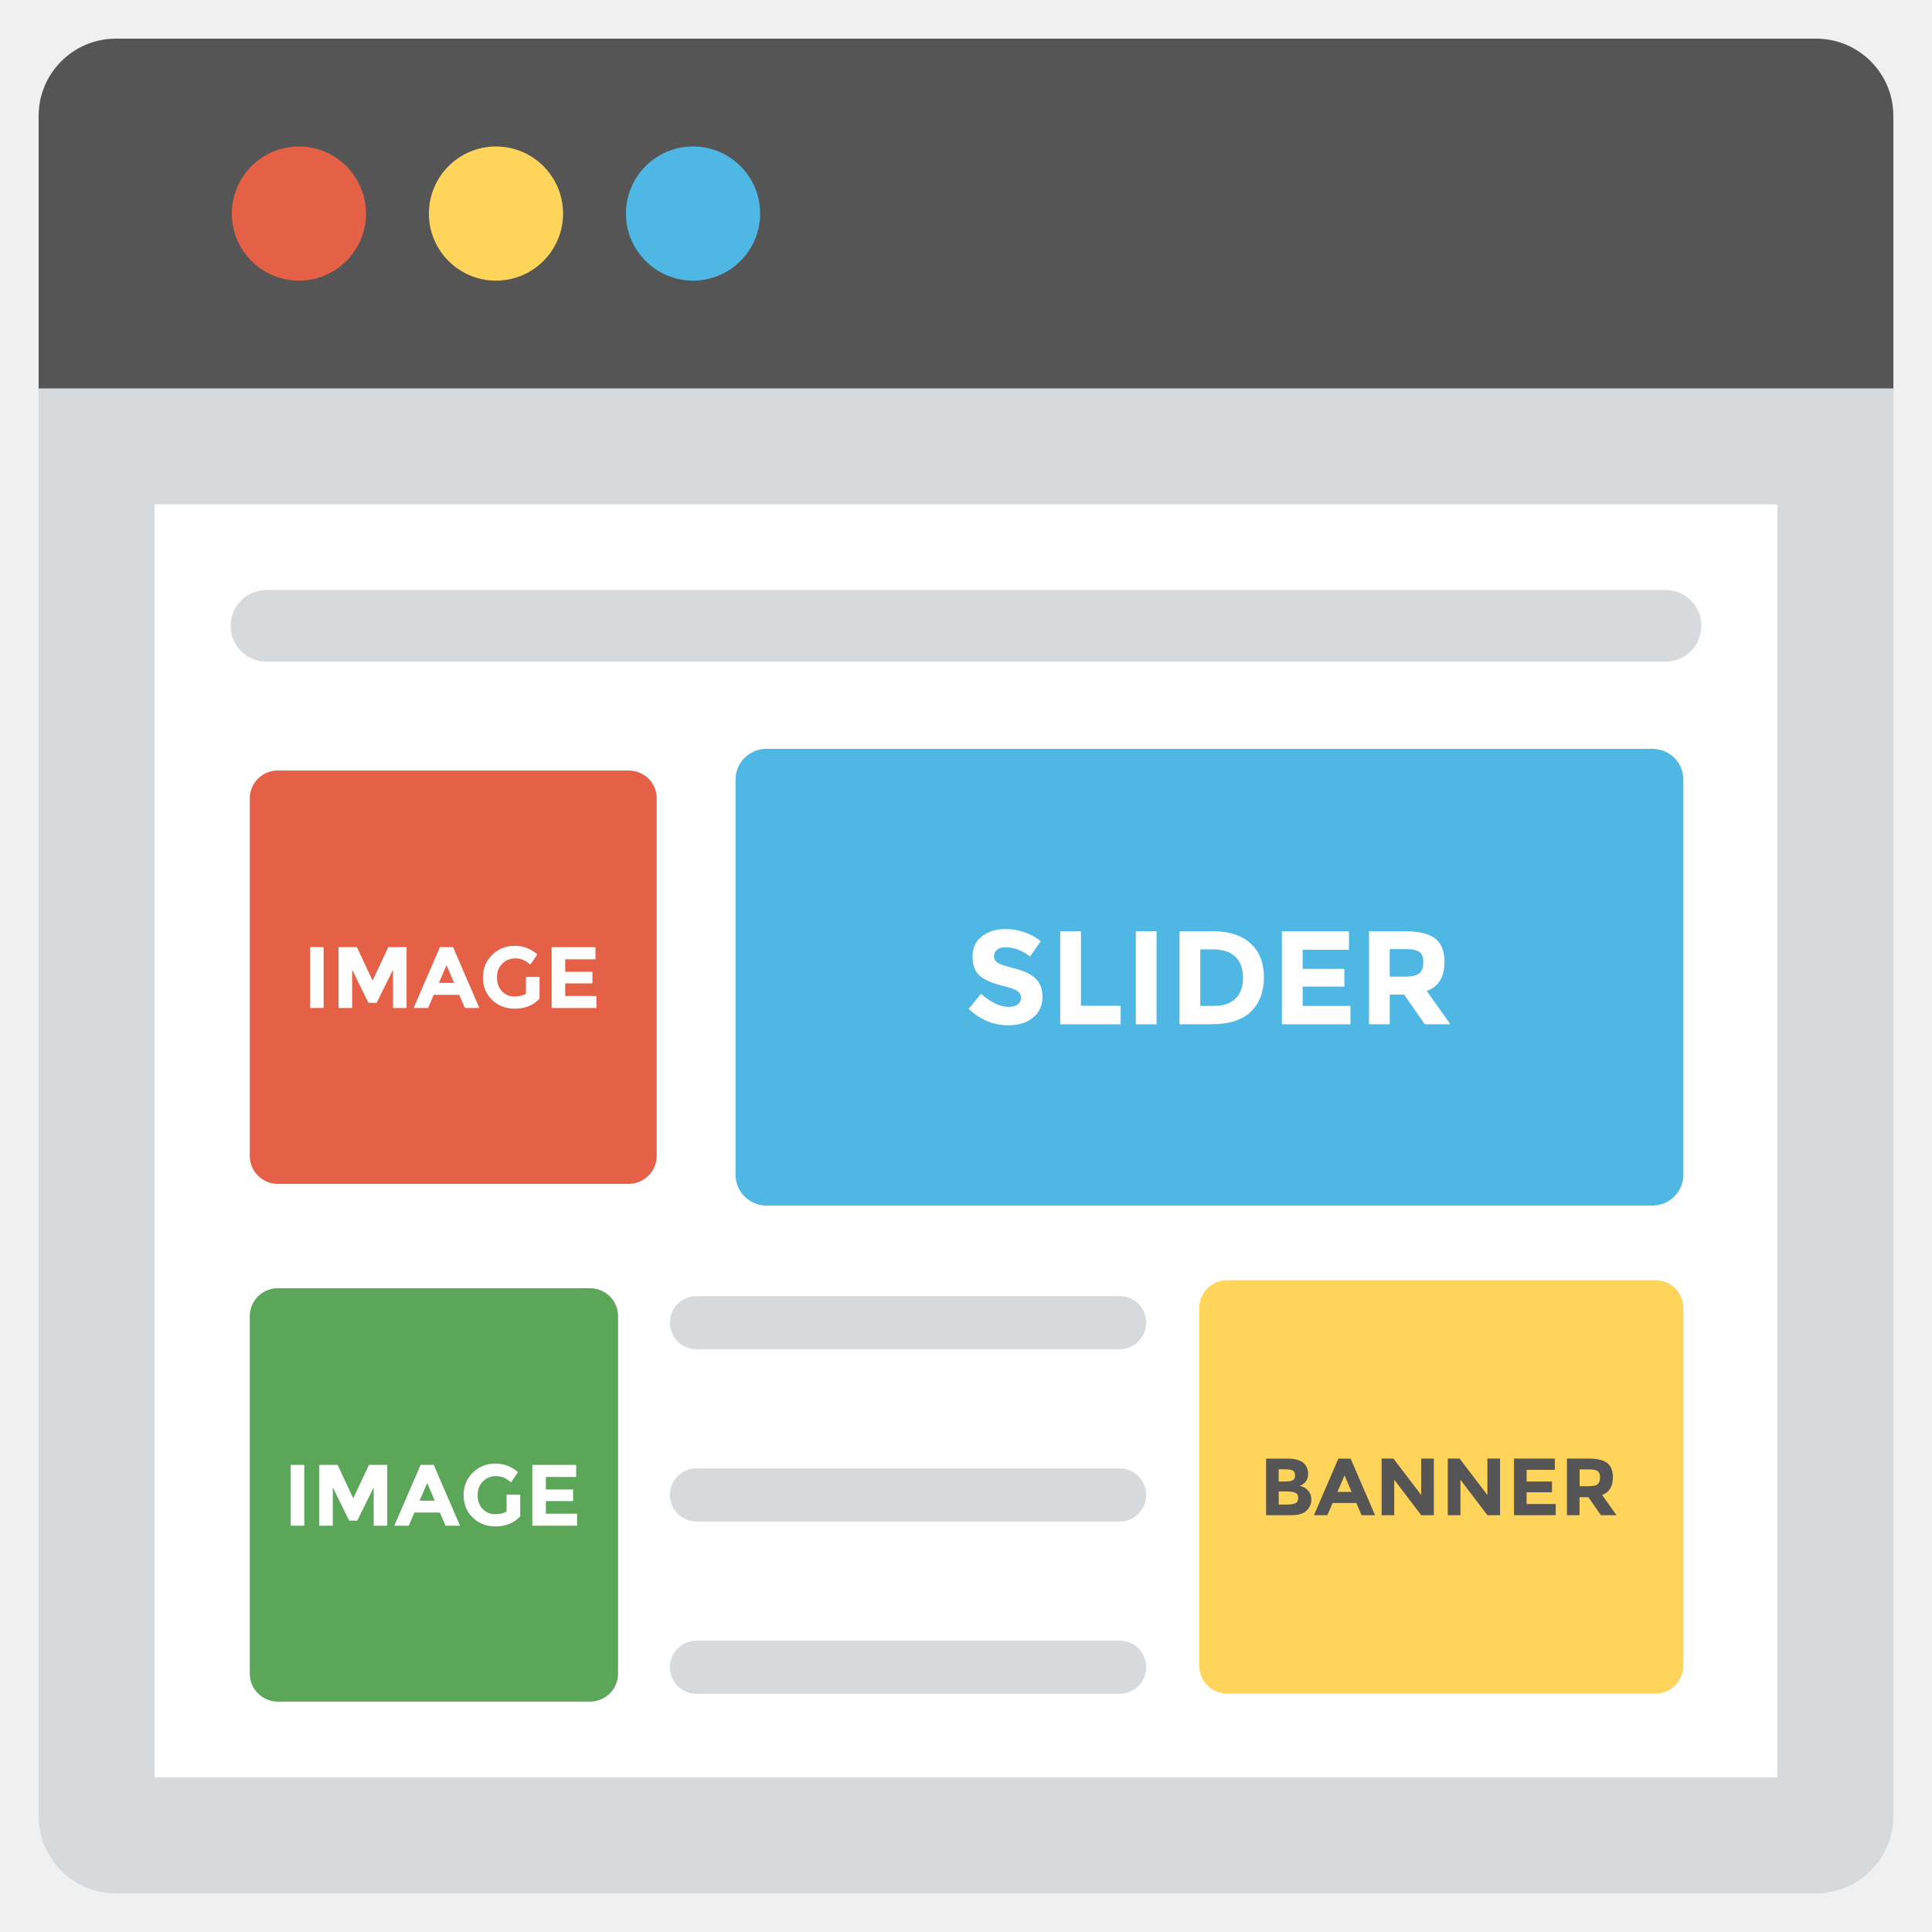
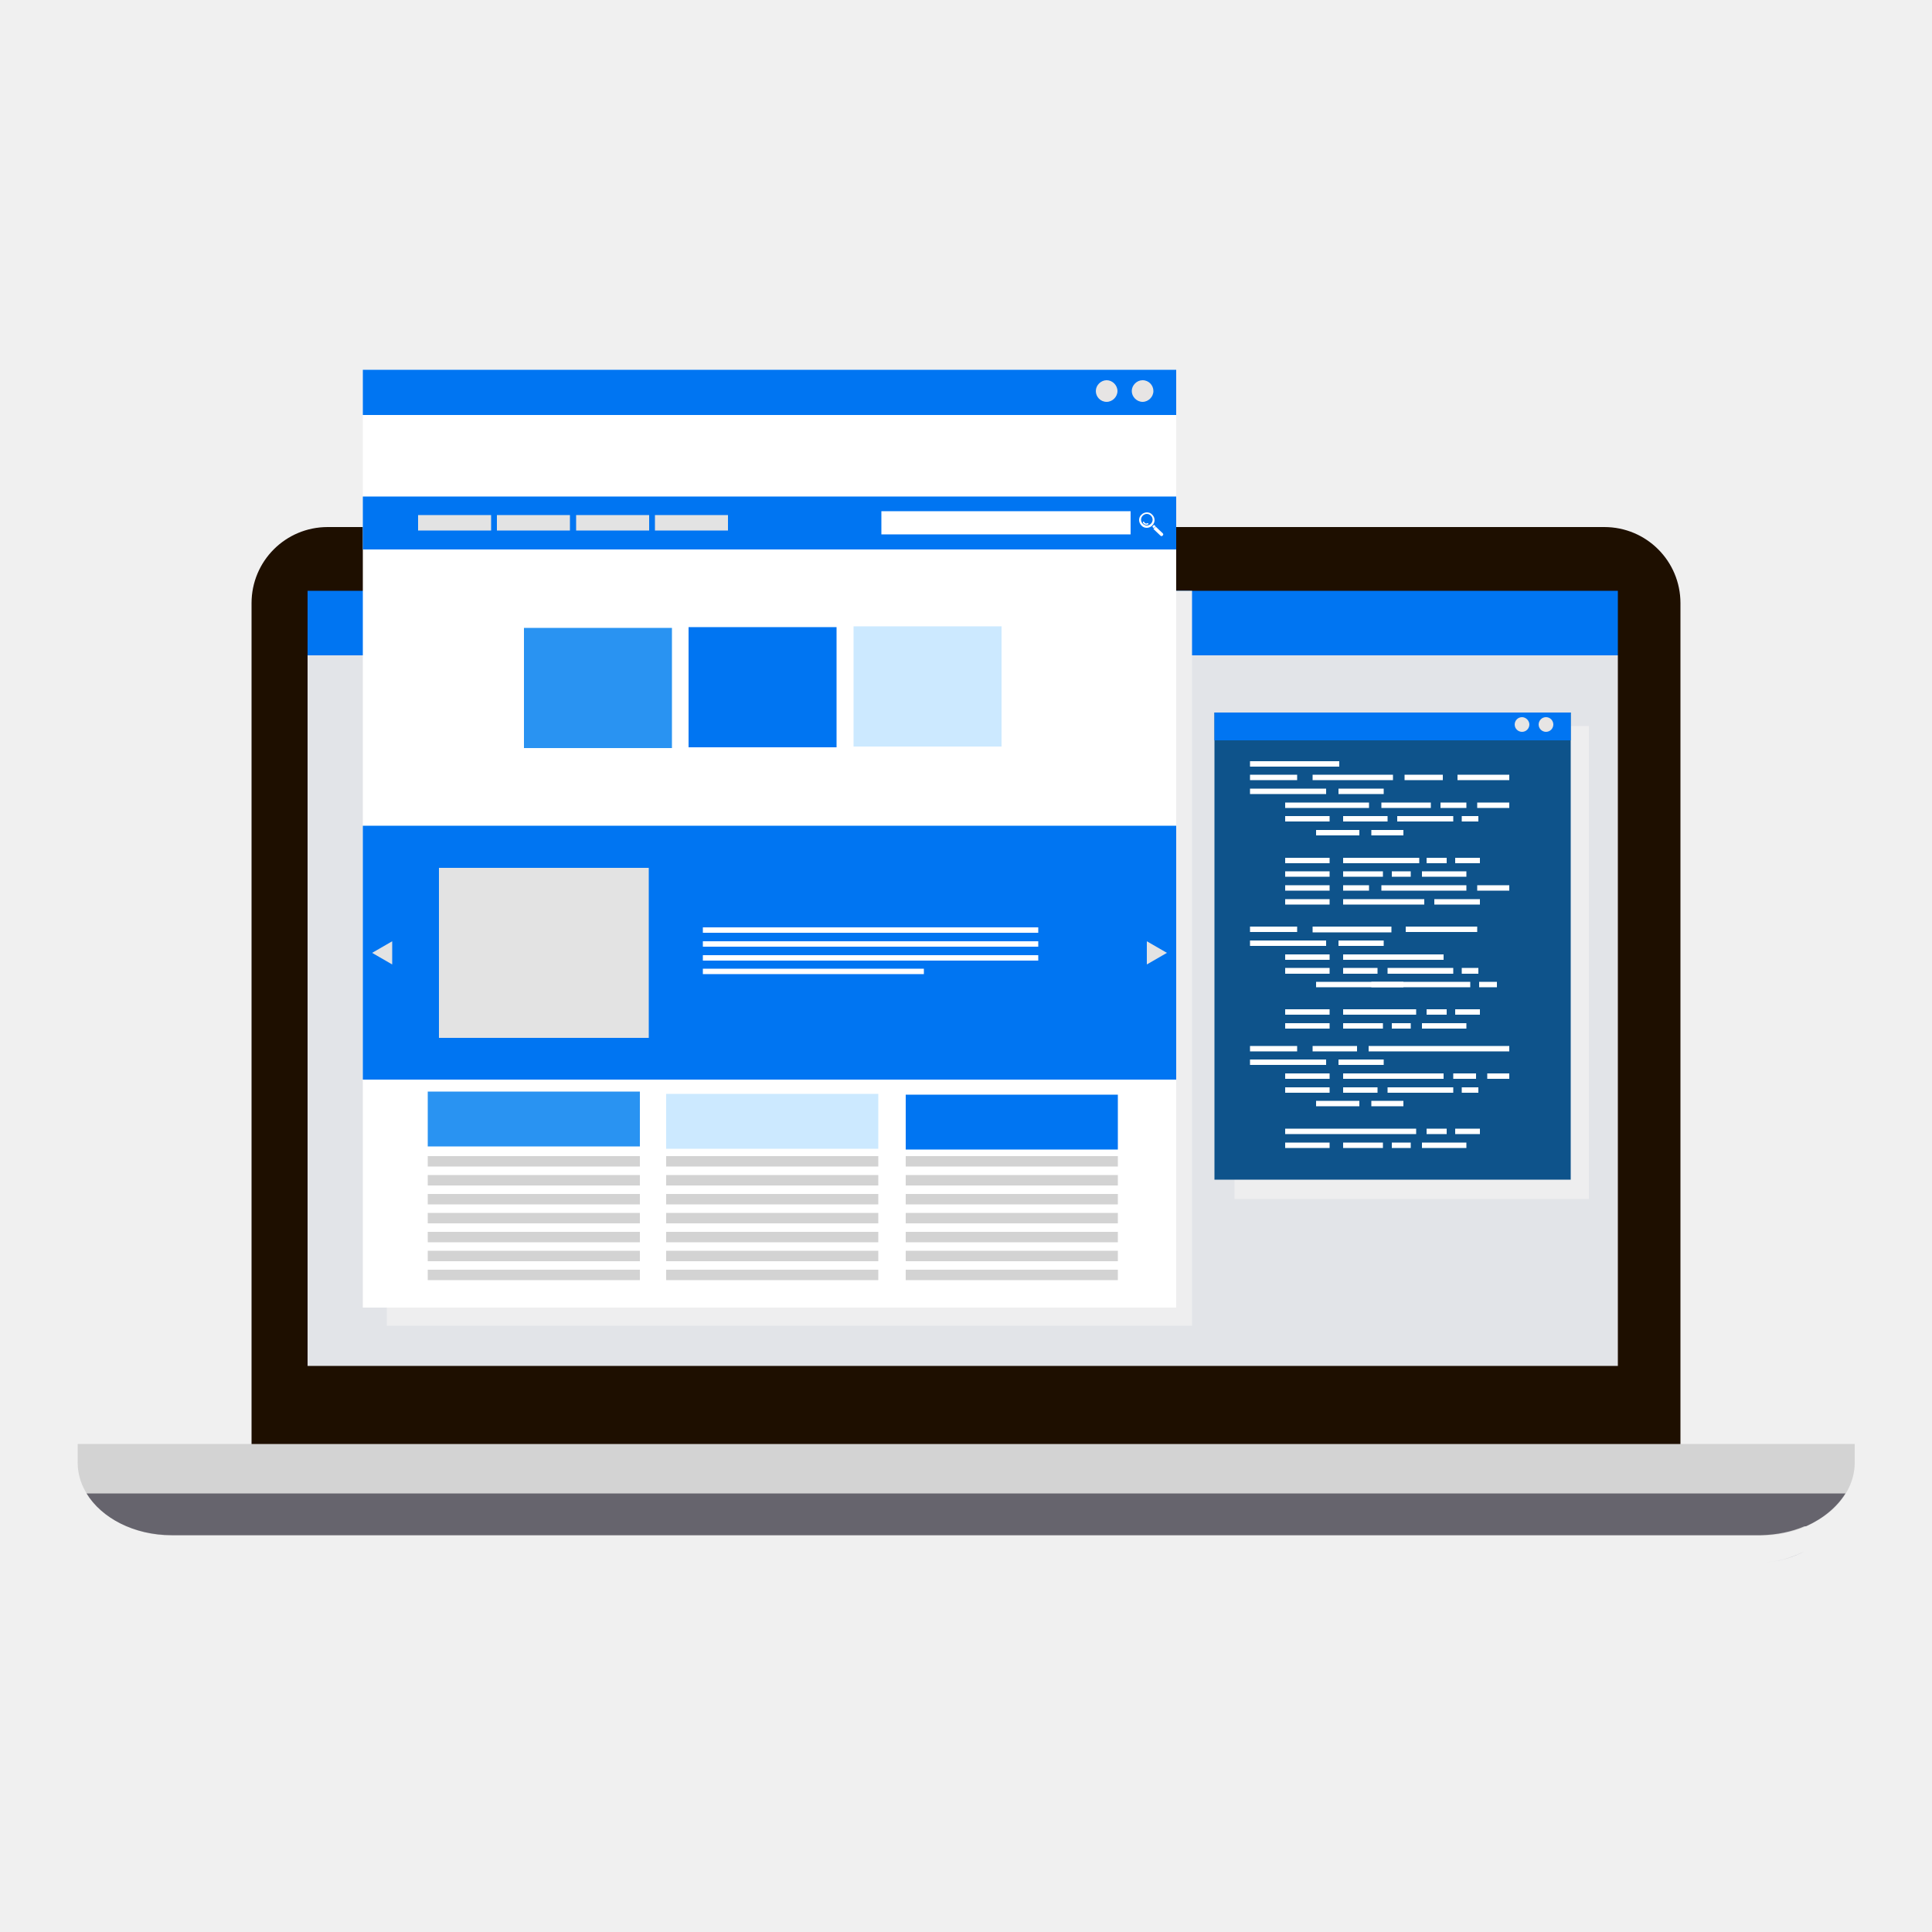
- <svg xmlns="http://www.w3.org/2000/svg" id="Layer_1" enable-background="new 0 0 50 50" height="512" viewBox="0 0 50 50" width="512">
-   <g>
-     <path d="m1 10.054v36.946c0 1.104.895 2 2 2h44c1.104 0 2-.896 2-2v-36.946z" fill="#d7dadc" />
-     <path d="m4 13.053h42v32.946h-42z" fill="#fff" />
-     <path d="m47 1h-44c-1.105 0-2 .895-2 2v7.054h48v-7.054c0-1.105-.896-2-2-2z" fill="#555" />
-     <path d="m43.105 15.269h-36.21c-.512 0-.927.415-.927.927s.415.927.927.927h36.21c.512 0 .927-.415.927-.927s-.415-.927-.927-.927z" fill="#d7dadc" />
-     <path d="m43.565 20.18v10.22c0 .43-.34.78-.77.8h-22.99c-.43-.02-.77-.37-.77-.8v-10.22c0-.44.35-.79.78-.8h.02 22.96c.431.02.77.36.77.8z" fill="#4fb7e4" />
-     <path d="m15.995 34.064v9.25c0 .389-.308.706-.697.724h-8.137c-.389-.018-.697-.335-.697-.724v-9.25c0-.398.317-.715.706-.724h.018 8.109c.39.018.698.326.698.724z" fill="#5ba658" />
-     <path d="m43.565 33.856v9.25c0 .389-.308.706-.697.724h-11.136c-.389-.018-.697-.335-.697-.724v-9.25c0-.398.317-.715.706-.724h.018 11.109c.39.018.697.326.697.724z" fill="#ffd45a" />
-     <path d="m16.995 20.665v9.25c0 .389-.308.706-.697.724h-9.137c-.389-.018-.697-.335-.697-.724v-9.25c0-.398.317-.715.706-.724h.018 9.109c.39.018.698.326.698.724z" fill="#e46047" />
-     <g fill="#d7dadc">
-       <path d="m28.975 33.542h-10.95c-.38 0-.688.308-.688.688s.308.688.688.688h10.95c.38 0 .688-.308.688-.688s-.308-.688-.688-.688z" />
-       <path d="m28.975 38.001h-10.95c-.38 0-.688.308-.688.688s.308.688.688.688h10.95c.38 0 .688-.308.688-.688s-.308-.688-.688-.688z" />
-       <path d="m28.975 42.46h-10.95c-.38 0-.688.308-.688.688s.308.688.688.688h10.95c.38 0 .688-.308.688-.688s-.308-.688-.688-.688z" />
-     </g>
+ <svg xmlns="http://www.w3.org/2000/svg" version="1.1" x="0px" y="0px" viewBox="0 0 500 500" style="enable-background:new 0 0 500 500;" xml:space="preserve">
+   <style type="text/css">
+ 	.st0{fill-rule:evenodd;clip-rule:evenodd;fill:#1E0F00;}
+ 	.st1{fill-rule:evenodd;clip-rule:evenodd;fill:#D3D3D3;}
+ 	.st2{fill-rule:evenodd;clip-rule:evenodd;fill:#E2E4E8;}
+ 	.st3{fill-rule:evenodd;clip-rule:evenodd;fill:#EEEEEF;}
+ 	.st4{fill-rule:evenodd;clip-rule:evenodd;fill:#0075f2;}
+ 	.st5{fill-rule:evenodd;clip-rule:evenodd;fill:#535671;}
+ 	.st6{fill-rule:evenodd;clip-rule:evenodd;fill:#66646D;}
+ 	.st7{fill-rule:evenodd;clip-rule:evenodd;fill:#0E538B;}
+ 	.st8{fill-rule:evenodd;clip-rule:evenodd;fill:#FFFFFF;}
+ 	.st9{fill-rule:evenodd;clip-rule:evenodd;fill:#E7E5E4;}
+ 	.st10{fill-rule:evenodd;clip-rule:evenodd;fill:#E3E3E3;}
+ 	.st11{fill-rule:evenodd;clip-rule:evenodd;fill:#2993F2;}
+ 	.st12{fill-rule:evenodd;clip-rule:evenodd;fill:#CCE9FF;}
+ </style>
+   <g id="BACKGROUND">
+ </g>
+   <g id="OBJECTS">
    <g>
+       <path class="st0" d="M434.9,375.2c0,10.9-8.8,19.7-19.7,19.7H84.8c-10.9,0-19.7-8.8-19.7-19.7V156.1c0-10.9,8.8-19.7,19.7-19.7    h330.4c10.9,0,19.7,8.8,19.7,19.7V375.2z" />
+       <path class="st1" d="M20.1,373.7v4.8c0,10.4,11,18.9,24.5,18.9h410.9c13.5,0,24.5-8.5,24.5-18.9v-4.8H20.1z" />
+       <polygon class="st2" points="79.6,152.9 79.6,353.5 418.7,353.5 418.7,169.6 79.6,169.6   " />
+       <rect x="319.5" y="187.9" class="st3" width="91.7" height="122.4" />
+       <rect x="79.6" y="152.9" class="st4" width="339.1" height="16.7" />
+       <rect x="100.1" y="152.9" class="st3" width="208.4" height="190.2" />
+       <path class="st5" d="M455.5,404.3C455.5,404.3,455.5,404.3,455.5,404.3L455.5,404.3C455.5,404.3,455.5,404.3,455.5,404.3    L455.5,404.3z M44.4,404.3L44.4,404.3L44.4,404.3L44.4,404.3L44.4,404.3L44.4,404.3z M455.6,404.3L455.6,404.3    C455.6,404.3,455.6,404.3,455.6,404.3C455.6,404.3,455.6,404.3,455.6,404.3L455.6,404.3z M455.8,404.3L455.8,404.3    C455.7,404.3,455.7,404.3,455.8,404.3C455.7,404.3,455.7,404.3,455.8,404.3L455.8,404.3z M455.9,404.3L455.9,404.3    C455.8,404.3,455.8,404.3,455.9,404.3C455.8,404.3,455.8,404.3,455.9,404.3L455.9,404.3z M467.1,401.4L467.1,401.4    c-3.4,1.8-7.2,2.9-11.2,2.9C459.9,404.3,463.8,403.2,467.1,401.4L467.1,401.4z M467.2,401.3L467.2,401.3    C467.2,401.4,467.2,401.4,467.2,401.3C467.2,401.4,467.2,401.4,467.2,401.3L467.2,401.3z M467.3,401.3L467.3,401.3    c0,0-0.1,0-0.1,0.1C467.2,401.3,467.3,401.3,467.3,401.3L467.3,401.3z M467.4,401.2L467.4,401.2    C467.4,401.3,467.3,401.3,467.4,401.2C467.3,401.3,467.4,401.3,467.4,401.2L467.4,401.2z M467.5,401.2L467.5,401.2    C467.4,401.2,467.4,401.2,467.5,401.2C467.4,401.2,467.4,401.2,467.5,401.2L467.5,401.2z M467.6,401.1L467.6,401.1    C467.5,401.1,467.5,401.2,467.6,401.1C467.5,401.2,467.5,401.1,467.6,401.1L467.6,401.1z M467.6,401.1L467.6,401.1    C467.6,401.1,467.6,401.1,467.6,401.1C467.6,401.1,467.6,401.1,467.6,401.1z" />
+       <path class="st6" d="M477.6,386.5H22.4c3.9,6.4,12.3,10.8,22,10.8h0c0,0,0.1,0,0.1,0h410.9c0,0,0,0,0,0c0,0,0.1,0,0.1,0    c0,0,0,0,0,0c0,0,0,0,0.1,0c0,0,0.1,0,0.1,0c0,0,0,0,0,0c0,0,0,0,0.1,0c0,0,0,0,0,0c4.1-0.1,7.9-0.9,11.2-2.3c0,0,0,0,0,0    c0,0,0,0,0.1,0c0,0,0,0,0,0c0,0,0.1,0,0.1,0c0,0,0,0,0,0c0,0,0,0,0,0c0,0,0,0,0,0c0,0,0,0,0,0c0,0,0,0,0.1,0c0,0,0,0,0,0    c0,0,0,0,0.1,0c0,0,0,0,0,0C472,392.9,475.4,390,477.6,386.5z" />
      <g>
-         <circle cx="17.936" cy="5.527" fill="#4fb7e4" r="1.736" />
-         <circle cx="12.836" cy="5.527" fill="#ffd45a" r="1.736" />
-         <circle cx="7.736" cy="5.527" fill="#e46047" r="1.736" />
+         <rect x="314.3" y="184.4" class="st7" width="92.2" height="120.9" />
+         <g>
+           <rect x="323.5" y="197" class="st8" width="23.1" height="1.4" />
+           <rect x="323.5" y="200.5" class="st8" width="12.2" height="1.4" />
+           <rect x="323.5" y="204.1" class="st8" width="19.7" height="1.4" />
+           <rect x="332.6" y="211.2" class="st8" width="11.5" height="1.4" />
+           <rect x="340.6" y="214.8" class="st8" width="11.2" height="1.4" />
+           <rect x="339.7" y="200.5" class="st8" width="20.8" height="1.4" />
+           <rect x="363.5" y="200.5" class="st8" width="9.9" height="1.4" />
+           <rect x="377.2" y="200.5" class="st8" width="13.4" height="1.4" />
+           <rect x="346.4" y="204.1" class="st8" width="11.7" height="1.4" />
+           <polygon class="st8" points="344.1,207.7 341.9,207.7 332.6,207.7 332.6,209.1 341.9,209.1 344.1,209.1 354.3,209.1       354.3,207.7     " />
+           <rect x="347.6" y="211.2" class="st8" width="11.5" height="1.4" />
+           <rect x="357.5" y="207.7" class="st8" width="12.8" height="1.4" />
+           <rect x="372.8" y="207.7" class="st8" width="6.7" height="1.4" />
+           <rect x="382.3" y="207.7" class="st8" width="8.3" height="1.4" />
+           <rect x="361.6" y="211.2" class="st8" width="14.5" height="1.4" />
+           <rect x="378.3" y="211.2" class="st8" width="4.3" height="1.4" />
+           <rect x="354.9" y="214.8" class="st8" width="8.3" height="1.4" />
+           <rect x="332.6" y="222" class="st8" width="11.5" height="1.4" />
+           <rect x="332.6" y="225.5" class="st8" width="11.5" height="1.4" />
+           <rect x="347.6" y="225.5" class="st8" width="10.3" height="1.4" />
+           <polygon class="st8" points="359.1,222 357.5,222 347.6,222 347.6,223.4 357.5,223.4 359.1,223.4 367.3,223.4 367.3,222     " />
+           <rect x="369.2" y="222" class="st8" width="5.2" height="1.4" />
+           <rect x="376.6" y="222" class="st8" width="6.4" height="1.4" />
+           <rect x="368" y="225.5" class="st8" width="11.5" height="1.4" />
+           <rect x="332.6" y="229.1" class="st8" width="11.5" height="1.4" />
+           <rect x="332.6" y="232.7" class="st8" width="11.5" height="1.4" />
+           <rect x="347.6" y="229.1" class="st8" width="6.7" height="1.4" />
+           <rect x="347.6" y="232.7" class="st8" width="21" height="1.4" />
+           <polygon class="st8" points="370.2,229.1 365,229.1 357.5,229.1 357.5,230.5 365,230.5 370.2,230.5 379.5,230.5 379.5,229.1           " />
+           <rect x="382.3" y="229.1" class="st8" width="8.3" height="1.4" />
+           <rect x="371.2" y="232.7" class="st8" width="11.8" height="1.4" />
+           <rect x="360.2" y="225.5" class="st8" width="4.9" height="1.4" />
+           <rect x="323.5" y="239.8" class="st8" width="12.2" height="1.4" />
+           <rect x="323.5" y="243.4" class="st8" width="19.7" height="1.4" />
+           <rect x="332.6" y="247" class="st8" width="11.5" height="1.4" />
+           <rect x="332.6" y="250.5" class="st8" width="11.5" height="1.5" />
+           <polygon class="st8" points="356.4,239.8 354.2,239.8 339.7,239.8 339.7,241.3 354.2,241.3 356.4,241.3 360.1,241.3       360.1,239.8     " />
+           <rect x="363.8" y="239.8" class="st8" width="18.5" height="1.4" />
+           <rect x="346.4" y="243.4" class="st8" width="11.7" height="1.4" />
+           <rect x="347.6" y="250.5" class="st8" width="8.9" height="1.5" />
+           <polygon class="st8" points="365.3,247 363.8,247 347.6,247 347.6,248.4 363.8,248.4 365.3,248.4 373.6,248.4 373.6,247     " />
+           <rect x="359.1" y="250.5" class="st8" width="17" height="1.5" />
+           <rect x="378.3" y="250.5" class="st8" width="4.3" height="1.5" />
+           <rect x="354.9" y="254.1" class="st8" width="8.3" height="1.4" />
+           <polygon class="st8" points="351.7,254.1 348.7,254.1 340.6,254.1 340.6,255.5 348.7,255.5 351.7,255.5 380.5,255.5       380.5,254.1     " />
+           <rect x="382.8" y="254.1" class="st8" width="4.6" height="1.4" />
+           <rect x="332.6" y="261.2" class="st8" width="11.5" height="1.4" />
+           <rect x="332.6" y="264.8" class="st8" width="11.5" height="1.4" />
+           <rect x="347.6" y="261.2" class="st8" width="18.9" height="1.4" />
+           <rect x="347.6" y="264.8" class="st8" width="10.3" height="1.4" />
+           <rect x="369.2" y="261.2" class="st8" width="5.2" height="1.4" />
+           <rect x="376.6" y="261.2" class="st8" width="6.4" height="1.4" />
+           <rect x="368" y="264.8" class="st8" width="11.5" height="1.4" />
+           <rect x="360.2" y="264.8" class="st8" width="4.9" height="1.4" />
+           <rect x="323.5" y="270.7" class="st8" width="12.2" height="1.4" />
+           <rect x="323.5" y="274.2" class="st8" width="19.7" height="1.4" />
+           <rect x="332.6" y="277.8" class="st8" width="11.5" height="1.4" />
+           <rect x="332.6" y="281.4" class="st8" width="11.5" height="1.4" />
+           <rect x="340.6" y="284.9" class="st8" width="11.2" height="1.4" />
+           <rect x="339.7" y="270.7" class="st8" width="11.5" height="1.4" />
+           <polygon class="st8" points="366.3,270.7 363.8,270.7 354.2,270.7 354.2,272.1 363.8,272.1 366.3,272.1 390.6,272.1       390.6,270.7     " />
+           <rect x="346.4" y="274.2" class="st8" width="11.7" height="1.4" />
+           <rect x="347.6" y="281.4" class="st8" width="8.9" height="1.4" />
+           <polygon class="st8" points="365,277.8 363.8,277.8 347.6,277.8 347.6,279.2 363.8,279.2 365,279.2 373.6,279.2 373.6,277.8           " />
+           <rect x="376.1" y="277.8" class="st8" width="5.9" height="1.4" />
+           <rect x="384.9" y="277.8" class="st8" width="5.7" height="1.4" />
+           <rect x="359.1" y="281.4" class="st8" width="17" height="1.4" />
+           <rect x="378.3" y="281.4" class="st8" width="4.3" height="1.4" />
+           <rect x="354.9" y="284.9" class="st8" width="8.3" height="1.4" />
+           <rect x="332.6" y="295.7" class="st8" width="11.5" height="1.4" />
+           <polygon class="st8" points="344.1,292.1 339.9,292.1 332.6,292.1 332.6,293.5 339.9,293.5 344.1,293.5 366.5,293.5       366.5,292.1     " />
+           <rect x="347.6" y="295.7" class="st8" width="10.3" height="1.4" />
+           <rect x="369.2" y="292.1" class="st8" width="5.2" height="1.4" />
+           <rect x="376.6" y="292.1" class="st8" width="6.4" height="1.4" />
+           <rect x="368" y="295.7" class="st8" width="11.5" height="1.4" />
+           <rect x="360.2" y="295.7" class="st8" width="4.9" height="1.4" />
+         </g>
+         <rect x="314.3" y="184.4" class="st4" width="92.2" height="7.2" />
+         <path class="st9" d="M402,187.5c0,1-0.8,1.9-1.9,1.9c-1,0-1.9-0.8-1.9-1.9c0-1,0.8-1.9,1.9-1.9C401.2,185.6,402,186.5,402,187.5z     " />
+         <path class="st9" d="M395.8,187.5c0,1-0.8,1.9-1.9,1.9c-1,0-1.9-0.8-1.9-1.9c0-1,0.8-1.9,1.9-1.9     C394.9,185.6,395.8,186.5,395.8,187.5z" />
+       </g>
+       <g>
+         <rect x="93.9" y="95.7" class="st8" width="210.5" height="242.7" />
+         <rect x="93.9" y="95.7" class="st4" width="210.5" height="11.7" />
+         <path class="st9" d="M298.5,101.2c0,1.5-1.3,2.8-2.8,2.8c-1.5,0-2.8-1.3-2.8-2.8c0-1.5,1.3-2.8,2.8-2.8     C297.3,98.4,298.5,99.7,298.5,101.2z" />
+         <path class="st9" d="M289.2,101.2c0,1.5-1.3,2.8-2.8,2.8c-1.6,0-2.8-1.3-2.8-2.8c0-1.5,1.3-2.8,2.8-2.8     C287.9,98.4,289.2,99.7,289.2,101.2z" />
+         <rect x="93.9" y="128.5" class="st4" width="210.5" height="13.7" />
+         <rect x="228.1" y="132.3" class="st8" width="64.5" height="6" />
+         <g>
+           <rect x="108.2" y="133.3" class="st10" width="18.9" height="4" />
+           <rect x="128.6" y="133.3" class="st10" width="18.9" height="4" />
+           <rect x="149.1" y="133.3" class="st10" width="18.9" height="4" />
+           <rect x="169.5" y="133.3" class="st10" width="18.9" height="4" />
+         </g>
+         <rect x="135.6" y="162.5" class="st11" width="38.3" height="31.1" />
+         <path class="st8" d="M296.8,133c-0.8,0-1.5,0.7-1.5,1.5c0,0.8,0.7,1.5,1.5,1.5c0.8,0,1.5-0.7,1.5-1.5     C298.3,133.7,297.6,133,296.8,133L296.8,133z M295.4,133.2L295.4,133.2c0.8-0.8,2.1-0.8,2.8,0c0.8,0.8,0.8,2,0,2.8     c-0.8,0.8-2.1,0.8-2.8,0C294.6,135.2,294.6,133.9,295.4,133.2z" />
+         <path class="st8" d="M298.6,136.7l-0.4-0.4c0.1-0.1,0.2-0.1,0.2-0.2c0.1-0.1,0.2-0.2,0.2-0.3l0.5,0.4L298.6,136.7z" />
+         <path class="st8" d="M300.9,138c0.2,0.2,0.2,0.4,0,0.6c-0.2,0.2-0.4,0.2-0.6,0l-1.8-1.7l0.6-0.6L300.9,138z" />
+         <path class="st8" d="M296.7,135.8c0.1,0,0.3,0,0.4-0.1h0c0.1,0,0.1-0.1,0.1-0.2c0-0.1-0.1-0.1-0.2-0.1c-0.1,0-0.2,0.1-0.3,0.1     c-0.3,0-0.5-0.2-0.6-0.4c0-0.1-0.1-0.1-0.2-0.1c-0.1,0-0.1,0.1-0.1,0.2C295.9,135.6,296.3,135.8,296.7,135.8L296.7,135.8z" />
+         <rect x="178.2" y="162.3" class="st4" width="38.3" height="31.1" />
+         <rect x="220.9" y="162.1" class="st12" width="38.3" height="31.1" />
+         <rect x="110.7" y="299.2" class="st1" width="54.9" height="2.7" />
+         <rect x="110.7" y="304.1" class="st1" width="54.9" height="2.7" />
+         <rect x="110.7" y="309" class="st1" width="54.9" height="2.7" />
+         <rect x="110.7" y="313.9" class="st1" width="54.9" height="2.7" />
+         <rect x="110.7" y="318.8" class="st1" width="54.9" height="2.7" />
+         <rect x="110.7" y="323.7" class="st1" width="54.9" height="2.7" />
+         <rect x="110.7" y="328.6" class="st1" width="54.9" height="2.7" />
+         <rect x="172.4" y="299.2" class="st1" width="54.9" height="2.7" />
+         <rect x="172.4" y="304.1" class="st1" width="54.9" height="2.7" />
+         <rect x="172.4" y="309" class="st1" width="54.9" height="2.7" />
+         <rect x="172.4" y="313.9" class="st1" width="54.9" height="2.7" />
+         <rect x="172.4" y="318.8" class="st1" width="54.9" height="2.7" />
+         <rect x="172.4" y="323.7" class="st1" width="54.9" height="2.7" />
+         <rect x="172.4" y="328.6" class="st1" width="54.9" height="2.7" />
+         <rect x="234.4" y="299.2" class="st1" width="54.9" height="2.7" />
+         <rect x="234.4" y="304.1" class="st1" width="54.9" height="2.7" />
+         <rect x="234.4" y="309" class="st1" width="54.9" height="2.7" />
+         <rect x="234.4" y="313.9" class="st1" width="54.9" height="2.7" />
+         <rect x="234.4" y="318.8" class="st1" width="54.9" height="2.7" />
+         <rect x="234.4" y="323.7" class="st1" width="54.9" height="2.7" />
+         <rect x="234.4" y="328.6" class="st1" width="54.9" height="2.7" />
+         <rect x="93.9" y="213.7" class="st4" width="210.5" height="65.7" />
+         <rect x="113.6" y="224.6" class="st10" width="54.3" height="44" />
+         <rect x="181.9" y="240" class="st8" width="86.8" height="1.4" />
+         <rect x="181.9" y="243.6" class="st8" width="86.8" height="1.4" />
+         <rect x="181.9" y="247.2" class="st8" width="86.8" height="1.4" />
+         <rect x="181.9" y="250.7" class="st8" width="57.2" height="1.4" />
+         <g>
+           <polygon class="st10" points="96.3,246.6 98.9,245.1 101.5,243.6 101.5,246.6 101.5,249.6 98.9,248.1     " />
+           <polygon class="st10" points="302,246.6 299.4,245.1 296.8,243.6 296.8,246.6 296.8,249.6 299.4,248.1     " />
+         </g>
+         <rect x="110.7" y="282.5" class="st11" width="54.9" height="14.2" />
+         <rect x="172.4" y="283.1" class="st12" width="54.9" height="14.2" />
+         <rect x="234.4" y="283.3" class="st4" width="54.9" height="14.2" />
      </g>
    </g>
-     <g fill="#fff">
-       <g>
-         <path d="m25.803 24.58c-.052.043-.078.099-.078.169s.032.126.095.167.209.09.438.146.406.141.532.253c.126.113.189.277.189.493s-.081.391-.243.525c-.162.135-.375.202-.639.202-.381 0-.725-.141-1.03-.424l.32-.393c.26.227.5.341.72.341.099 0 .176-.021.233-.064.056-.042.084-.1.084-.172s-.03-.13-.09-.173c-.06-.042-.178-.086-.355-.129-.28-.067-.485-.153-.615-.26s-.195-.275-.195-.503c0-.229.082-.405.246-.529s.369-.186.615-.186c.161 0 .322.027.482.083.161.055.301.133.42.234l-.272.393c-.209-.158-.425-.238-.648-.238-.087.002-.158.023-.209.065z" />
-         <path d="m27.438 26.508v-2.408h.537v1.93h1.027v.479h-1.564z" />
-         <path d="m29.395 24.1h.537v2.409h-.537z" />
-         <path d="m32.365 24.415c.23.21.345.503.345.877 0 .375-.112.671-.336.889s-.566.327-1.025.327h-.824v-2.408h.851c.43 0 .76.105.989.315zm-.394 1.432c.132-.124.198-.305.198-.541s-.066-.419-.198-.546c-.132-.128-.335-.191-.608-.191h-.3v1.464h.341c.246 0 .435-.062.567-.186z" />
-         <path d="m34.912 24.1v.479h-1.199v.496h1.079v.458h-1.079v.5h1.237v.476h-1.775v-2.409z" />
-         <path d="m37.383 24.899c0 .386-.153.635-.458.748l.61.861h-.662l-.534-.768h-.372v.768h-.538v-2.408h.913c.375 0 .642.063.801.19.16.125.24.329.24.609zm-.648.286c.067-.06.1-.154.1-.284s-.035-.219-.104-.267-.189-.072-.362-.072h-.403v.713h.393c.184 0 .309-.03.376-.09z" />
-       </g>
-       <g>
-         <path d="m8.024 24.512h.351v1.574h-.351z" />
-         <path d="m10.171 25.096-.425.859h-.21l-.423-.859v.99h-.351v-1.574h.475l.405.865.407-.865h.473v1.574h-.351z" />
-         <path d="m12.031 26.086-.146-.34h-.66l-.146.34h-.374l.68-1.574h.34l.68 1.574zm-.475-1.105-.198.457h.394z" />
-         <path d="m13.61 25.284h.353v.559c-.156.174-.372.261-.648.261-.231 0-.425-.076-.582-.229s-.235-.346-.235-.579.08-.429.24-.585.353-.233.579-.233.422.074.589.223l-.182.264c-.071-.062-.136-.104-.195-.128-.06-.024-.124-.034-.193-.034-.133 0-.246.045-.337.136-.092.091-.137.211-.137.359 0 .149.044.268.131.357.088.09.193.134.314.134.122 0 .223-.022.304-.069v-.436z" />
-         <path d="m15.411 24.512v.314h-.784v.324h.705v.3h-.705v.326h.808v.311h-1.159v-1.574h1.135z" />
-       </g>
-       <g>
-         <path d="m7.524 37.911h.351v1.574h-.351z" />
-         <path d="m9.671 38.495-.425.859h-.21l-.423-.859v.99h-.351v-1.574h.475l.405.865.407-.865h.473v1.574h-.351z" />
-         <path d="m11.531 39.485-.146-.34h-.66l-.146.34h-.374l.68-1.574h.34l.68 1.574zm-.475-1.105-.198.457h.394z" />
-         <path d="m13.11 38.683h.353v.559c-.156.174-.372.261-.648.261-.231 0-.425-.076-.582-.229s-.235-.346-.235-.579.08-.429.24-.585.353-.233.579-.233.422.074.589.223l-.182.264c-.071-.062-.136-.104-.195-.128-.06-.023-.124-.034-.193-.034-.133 0-.246.045-.337.136-.092.091-.137.211-.137.359s.044.268.131.356c.088.09.193.134.314.134.122 0 .223-.022.304-.069v-.435z" />
-         <path d="m14.911 37.911v.313h-.784v.324h.705v.3h-.705v.326h.808v.311h-1.159v-1.574z" />
-       </g>
-     </g>
-     <g fill="#555">
-       <path d="m33.408 39.214h-.642v-1.465h.57c.099 0 .185.012.257.036s.126.056.163.096c.066.075.098.161.098.256 0 .115-.037.2-.111.256-.025.02-.043.032-.052.037-.01.005-.027.013-.052.024.091.02.163.061.217.123s.081.139.081.232c0 .102-.035.192-.105.271-.082.088-.223.134-.424.134zm-.315-.873h.155c.091 0 .158-.01.202-.029.044-.02.066-.062.066-.127s-.02-.108-.061-.129-.109-.031-.206-.031h-.157v.316zm0 .596h.224c.094 0 .164-.012.211-.035s.07-.068.07-.136-.025-.113-.074-.134c-.05-.022-.129-.033-.238-.033h-.193z" />
-       <path d="m35.238 39.214-.136-.316h-.614l-.136.316h-.348l.633-1.465h.317l.633 1.465zm-.442-1.03-.184.426h.367z" />
-       <path d="m36.781 37.748h.327v1.465h-.327l-.698-.918v.918h-.327v-1.465h.306l.719.943z" />
-       <path d="m38.494 37.748h.327v1.465h-.327l-.698-.918v.918h-.327v-1.465h.306l.719.943z" />
-       <path d="m40.239 37.748v.291h-.73v.302h.656v.279h-.656v.304h.753v.289h-1.08v-1.465z" />
-       <path d="m41.742 38.234c0 .235-.093.387-.279.455l.371.524h-.403l-.325-.467h-.227v.467h-.327v-1.465h.556c.228 0 .39.038.487.115.099.077.147.201.147.371zm-.394.174c.041-.036.061-.094.061-.173s-.021-.133-.063-.163c-.042-.029-.115-.044-.22-.044h-.245v.434h.239c.111.001.188-.017.228-.054z" />
-     </g>
  </g>
+   <g id="DESIGNED_BY_FREEPIK">
+ </g>
</svg>
